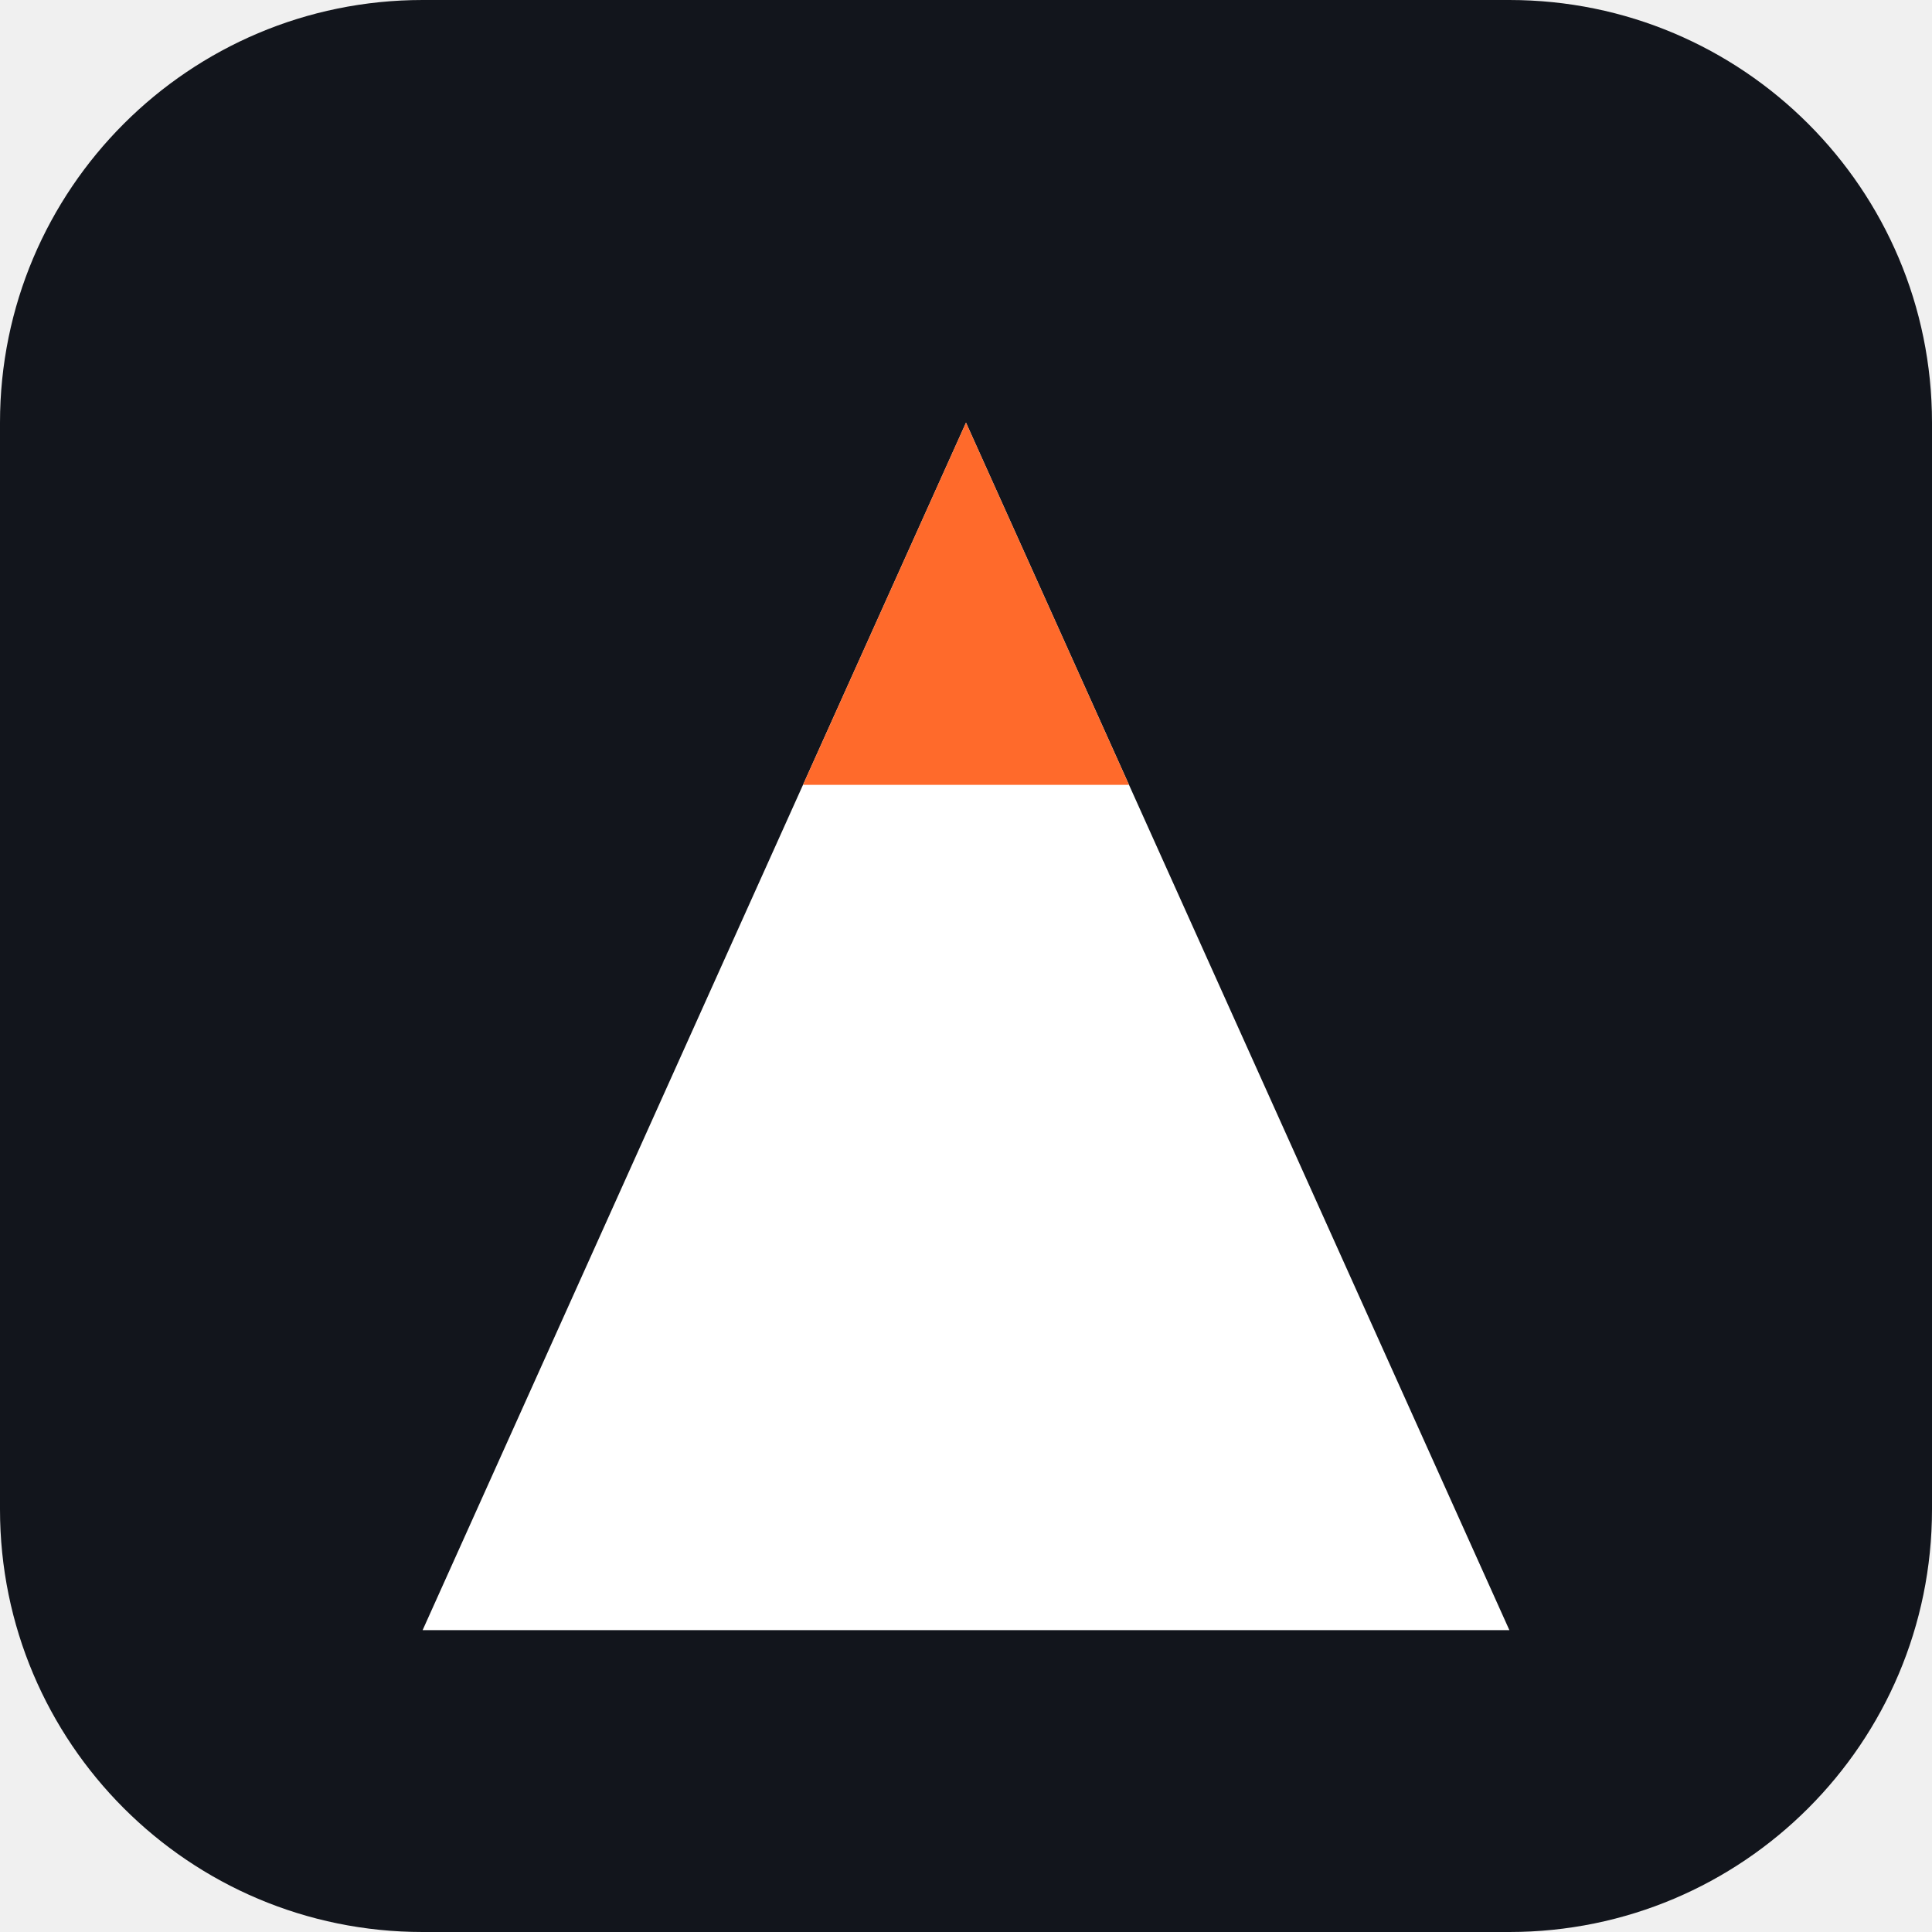
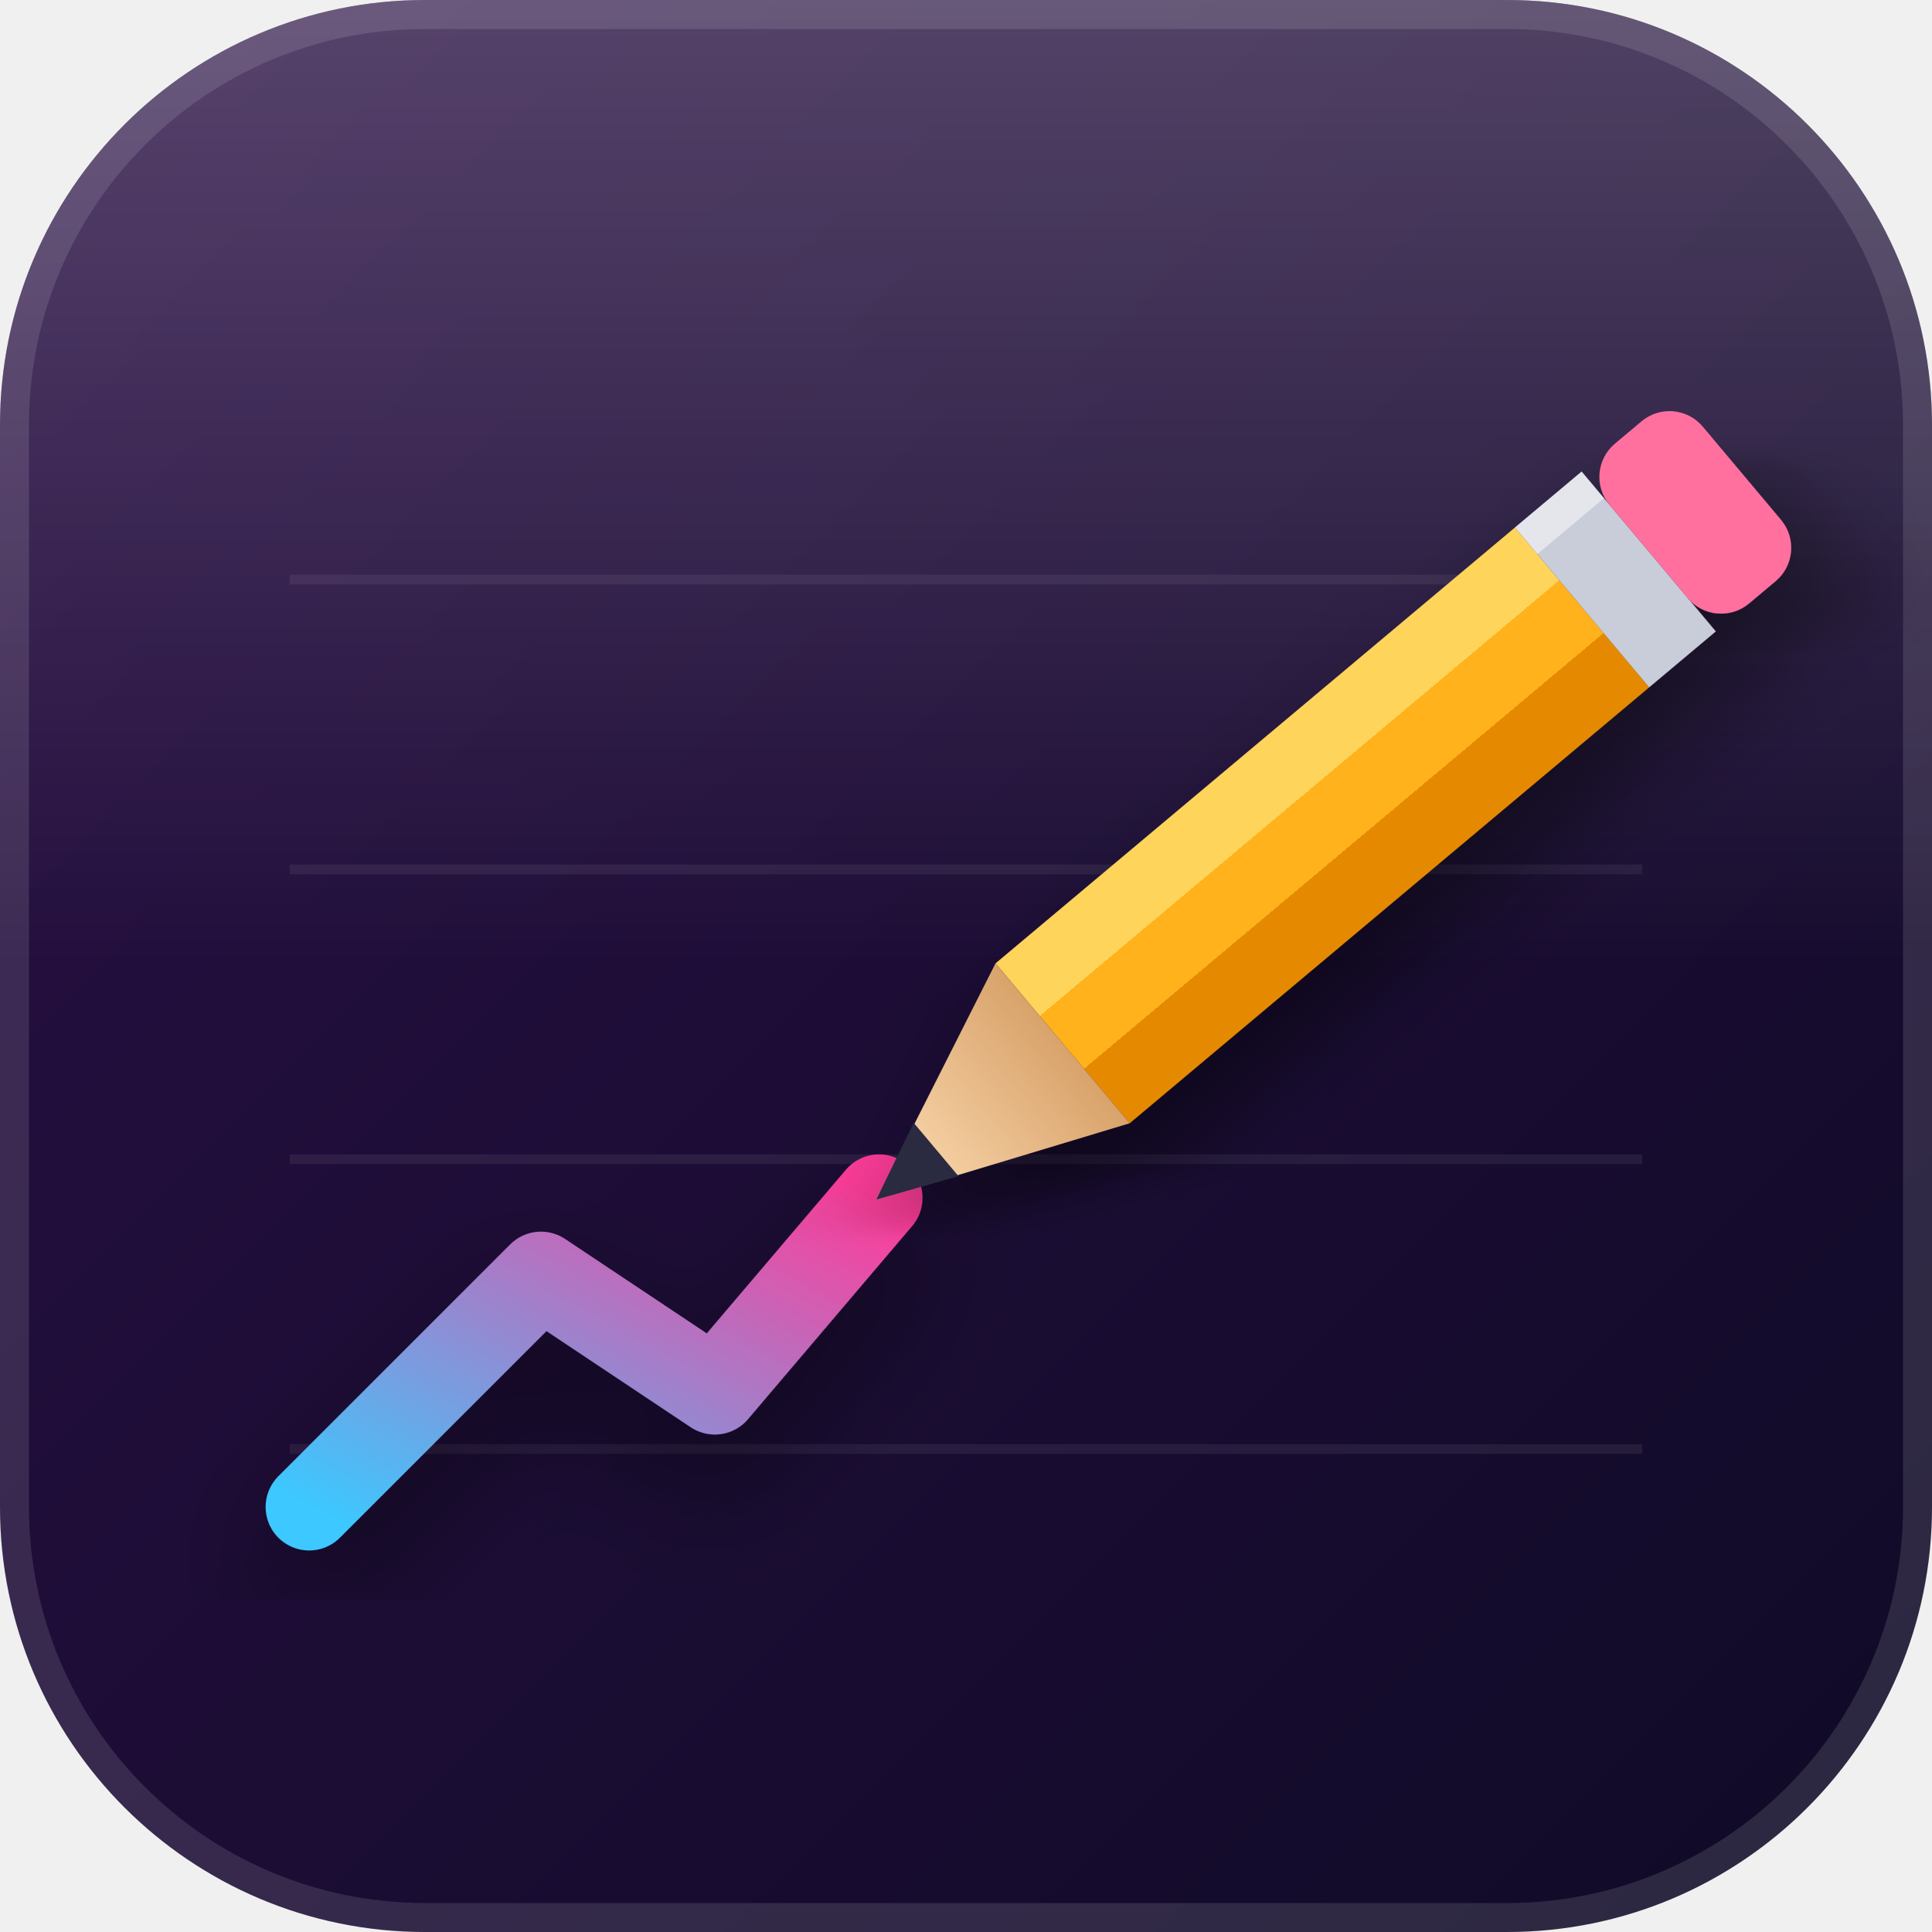
- <svg xmlns="http://www.w3.org/2000/svg" viewBox="0 0 32 32">
-   <rect width="32" height="32" rx="7" fill="#12151c" />
-   <path d="M7 27 16 7l9 20z" fill="#ffffff" />
-   <path d="M13.3 13 16 7l2.7 6z" fill="#ff6a2b" />
+ <svg xmlns="http://www.w3.org/2000/svg" viewBox="0 0 200 200">
+   <defs>
+     <clipPath id="sclip">
+       <rect width="200" height="200" rx="44" />
+     </clipPath>
+   </defs>
+   <g clip-path="url(#sclip)">
+     <defs>
+       <filter id="ssh" x="-30%" y="-30%" width="160%" height="160%">
+         <feDropShadow dx="0" dy="6" stdDeviation="6" flood-color="#000" flood-opacity=".45" />
+       </filter>
+       <filter id="sgl" x="-50%" y="-50%" width="200%" height="200%">
+         <feGaussianBlur stdDeviation="10" />
+       </filter>
+       <linearGradient id="sshine" x1="0" y1="0" x2="0" y2="1">
+         <stop offset="0" stop-color="#fff" stop-opacity=".22" />
+         <stop offset=".5" stop-color="#fff" stop-opacity="0" />
+       </linearGradient>
+       <linearGradient id="sbg" x1="0" y1="0" x2="1" y2="1">
+         <stop offset="0" stop-color="#2a0f45" />
+         <stop offset="1" stop-color="#0f0b26" />
+       </linearGradient>
+       <linearGradient id="sbody" x1="0" y1="0" x2="0" y2="1">
+         <stop offset="0" stop-color="#ffd45a" />
+         <stop offset=".33" stop-color="#ffd45a" />
+         <stop offset=".33" stop-color="#ffb21a" />
+         <stop offset=".66" stop-color="#ffb21a" />
+         <stop offset=".66" stop-color="#e58a00" />
+         <stop offset="1" stop-color="#e58a00" />
+       </linearGradient>
+       <linearGradient id="swood" x1="0" y1="0" x2="1" y2="0">
+         <stop offset="0" stop-color="#ffe0b8" />
+         <stop offset="1" stop-color="#d9a36b" />
+       </linearGradient>
+       <linearGradient id="sln" x1="0" y1="1" x2="1" y2="0">
+         <stop offset="0" stop-color="#3cc8ff" />
+         <stop offset="1" stop-color="#ff3d9a" />
+       </linearGradient>
+     </defs>
+     <rect width="200" height="200" rx="44" fill="url(#sbg)" />
+     <g stroke="#fff" stroke-opacity=".07">
+       <path d="M30 150H170M30 120H170M30 90H170M30 60H170" />
+     </g>
+     <rect width="200" height="200" rx="44" fill="url(#sshine)" />
+     <rect x="1.5" y="1.5" width="197" height="197" rx="42.5" fill="none" stroke="#fff" stroke-opacity=".12" stroke-width="3" />
+     <path d="M32 156 56 132l18 12 17-20" fill="none" stroke="url(#sln)" stroke-width="9" stroke-linecap="round" stroke-linejoin="round" filter="url(#ssh)" />
+     <g transform="translate(110 108) rotate(-40) scale(.9)" filter="url(#ssh)">
+       <rect x="0" y="-12" width="78" height="24" fill="url(#sbody)" />
+       <rect x="78" y="-12" width="10" height="24" fill="#c9ccd9" />
+       <rect x="88" y="-12" width="14" height="24" rx="5" fill="#ff6f9f" />
+       <path d="M0-12-28 0 0 12z" fill="url(#swood)" />
+       <path d="M-19-4-28 0-19 4z" fill="#2b2b3f" />
+       <rect x="78" y="-12" width="10" height="4" fill="#fff" opacity=".5" />
+     </g>
+   </g>
</svg>
